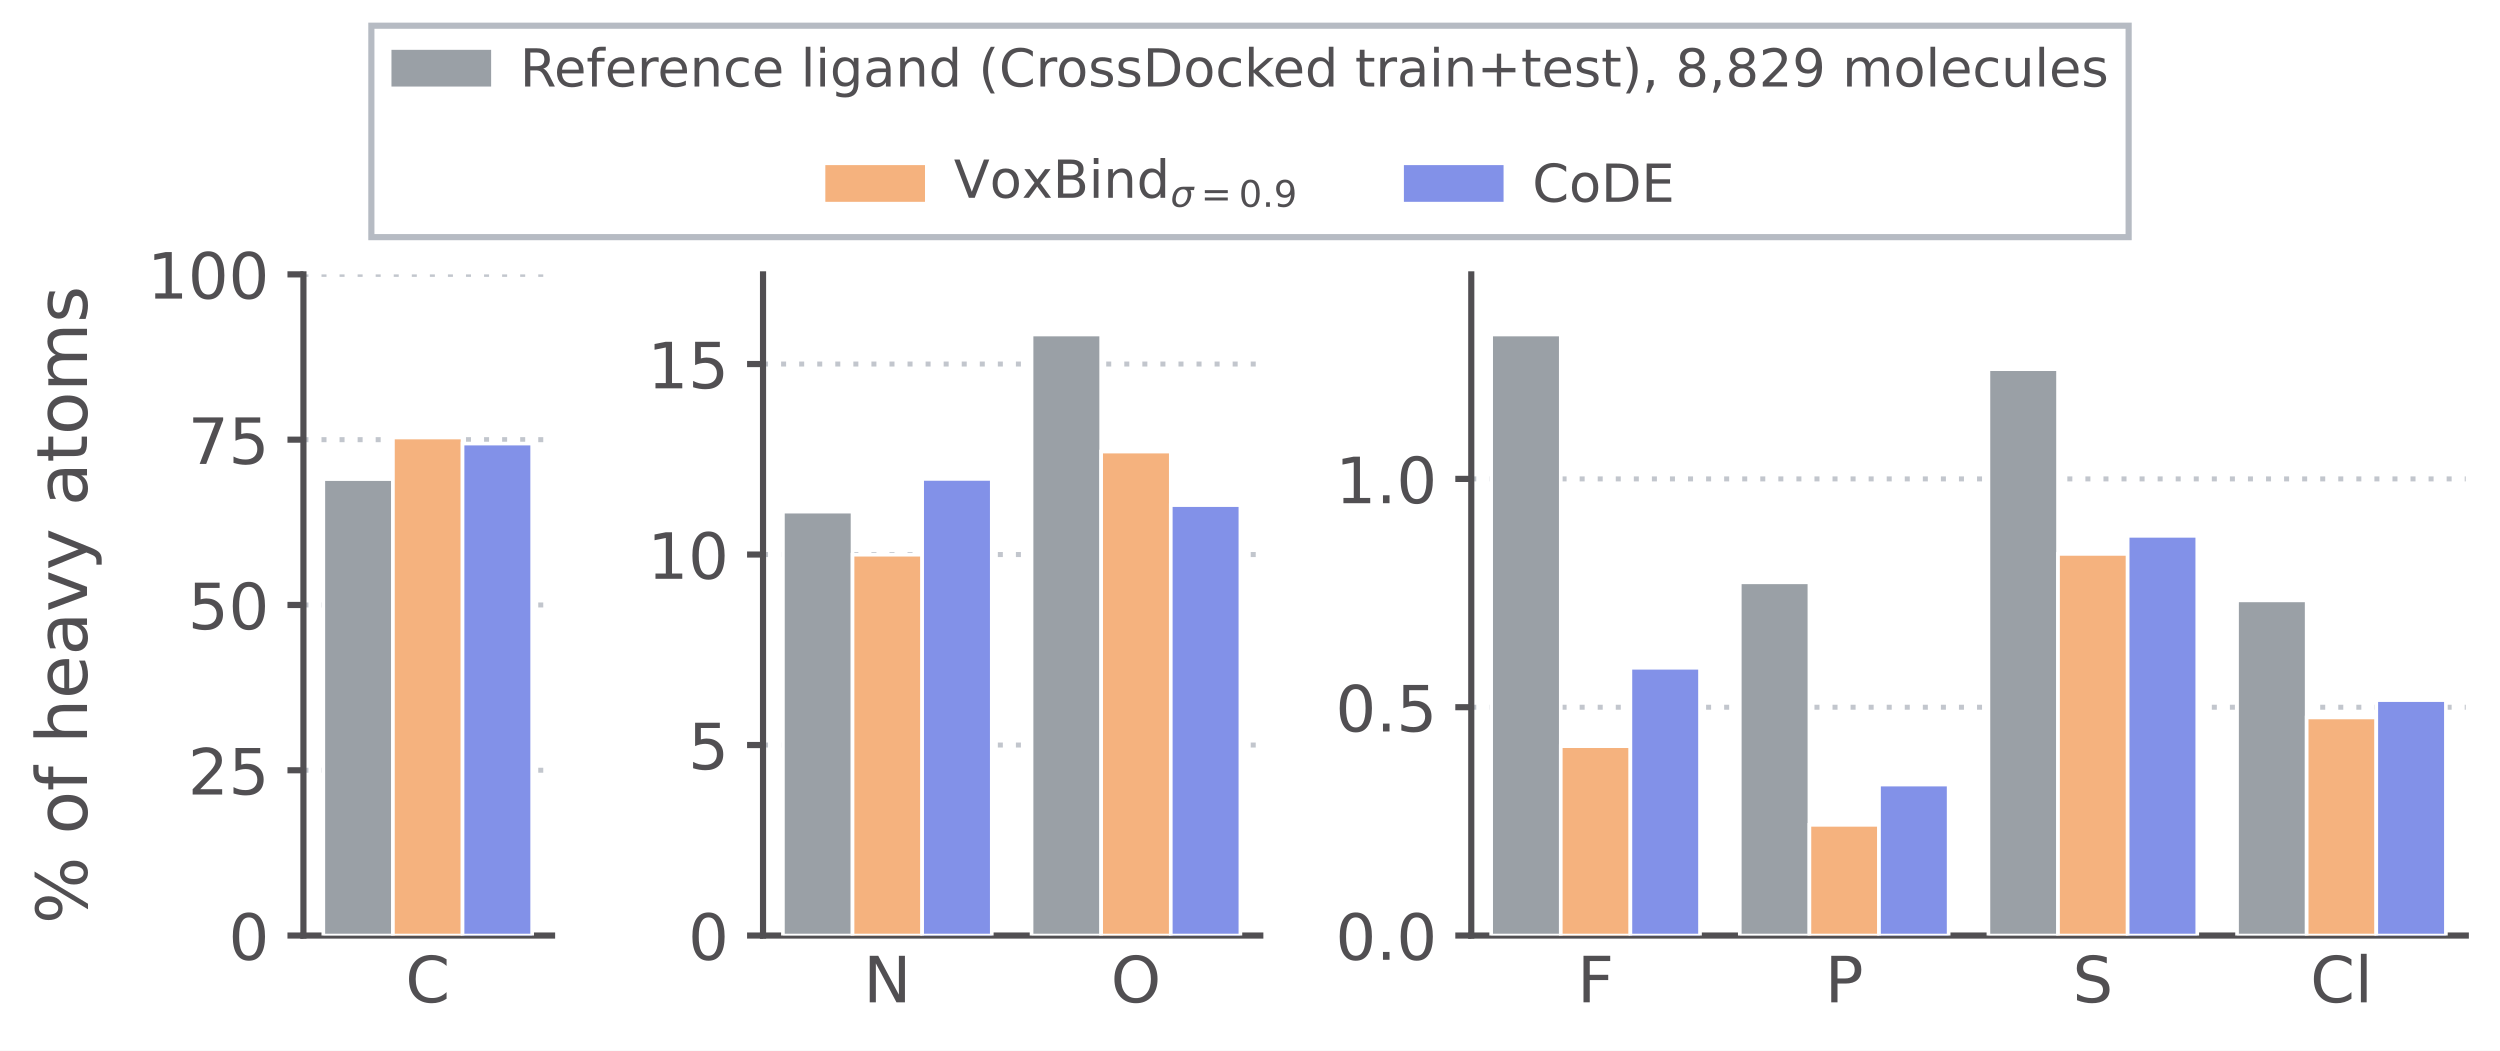
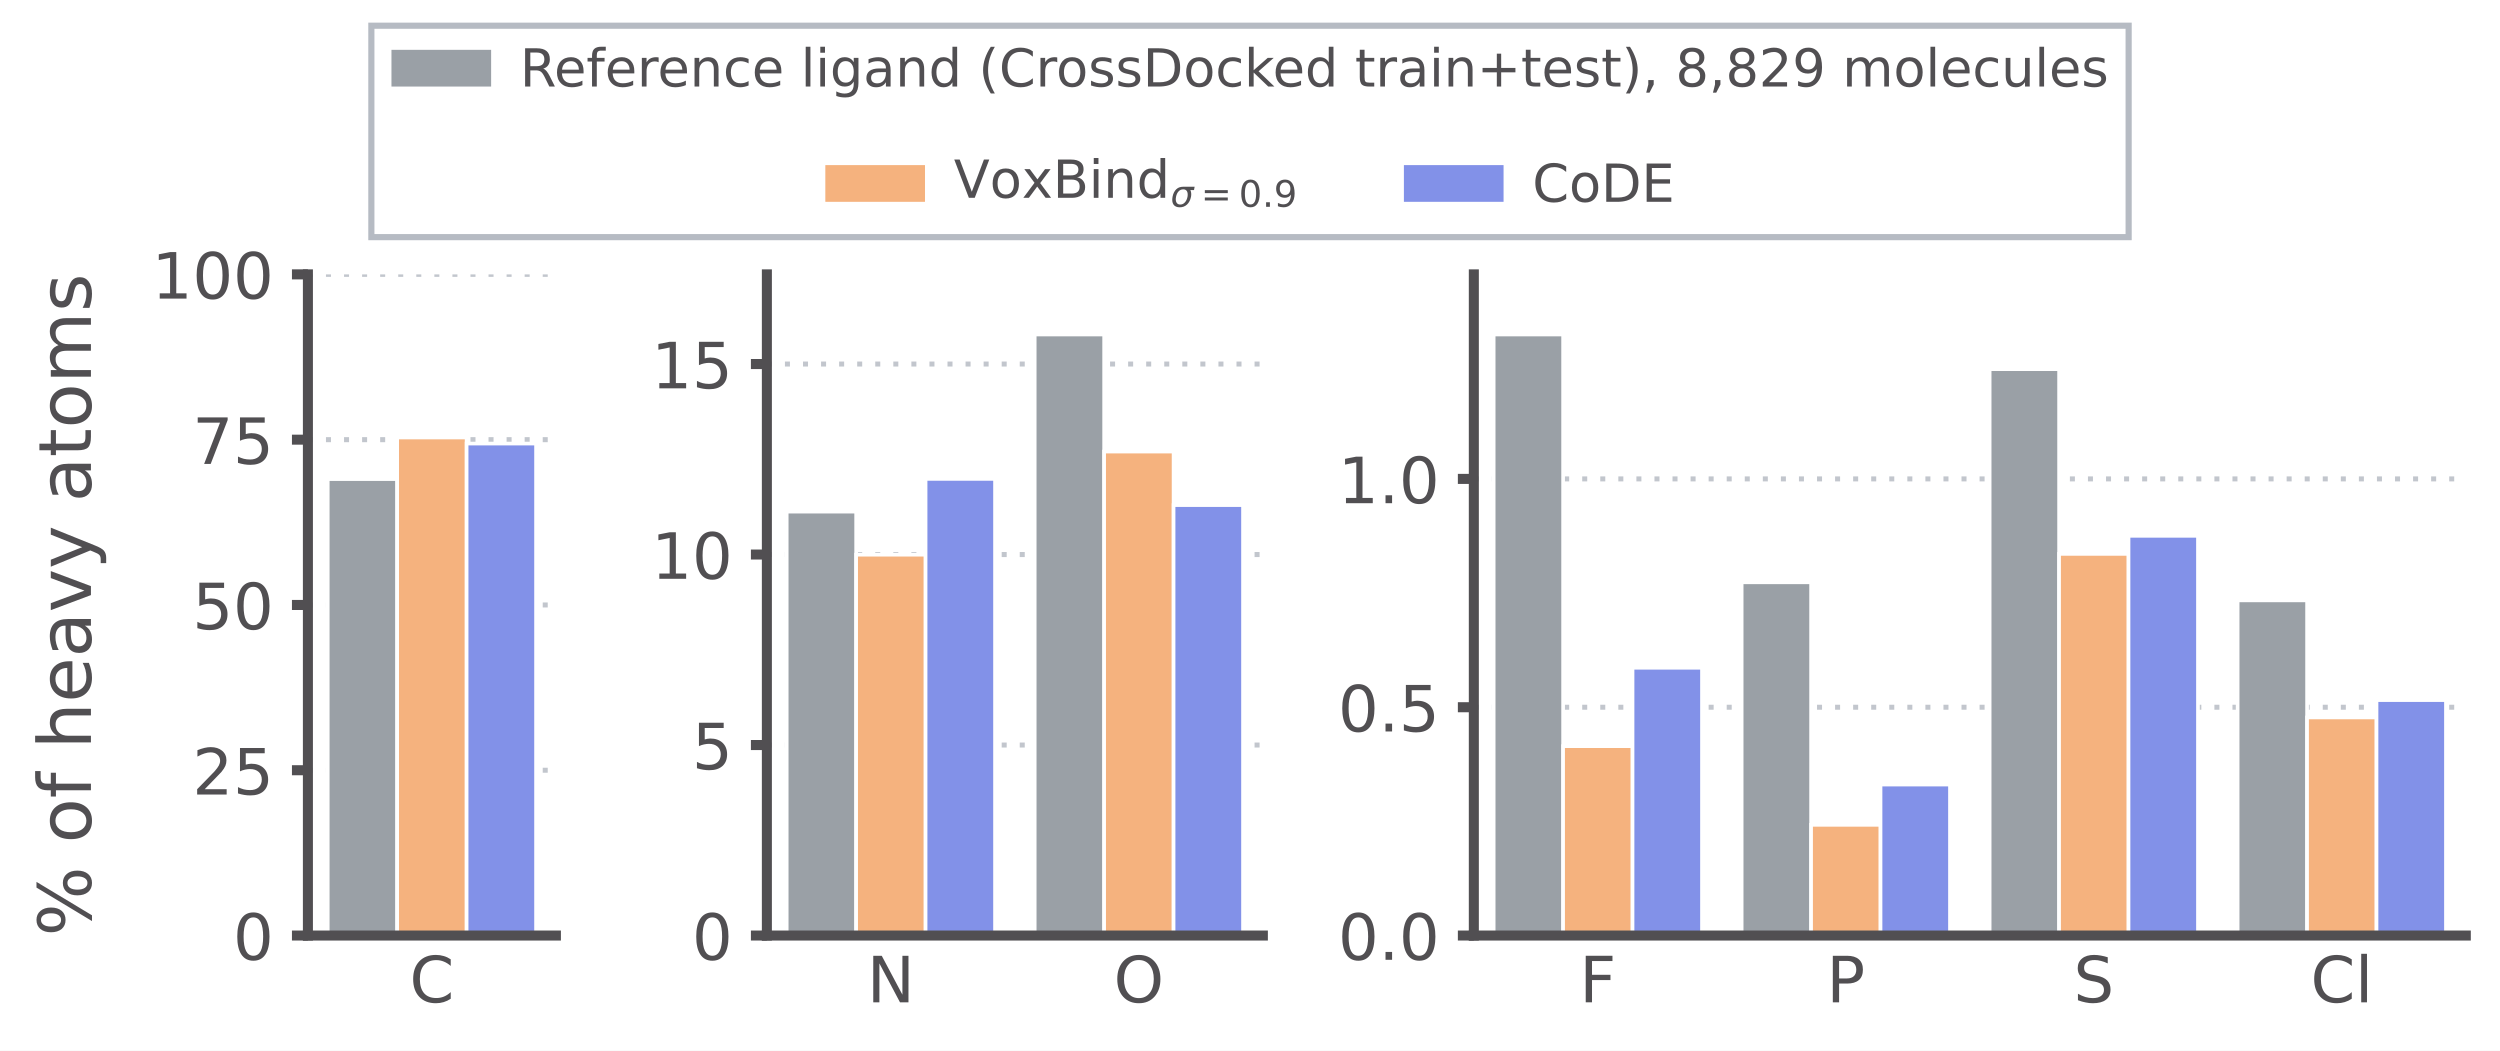
<svg xmlns="http://www.w3.org/2000/svg" xmlns:xlink="http://www.w3.org/1999/xlink" width="548.1pt" height="230.353pt" viewBox="0 0 548.1 230.353" version="1.1">
  <defs>
    <style type="text/css">*{stroke-linejoin: round; stroke-linecap: butt}</style>
  </defs>
  <g id="figure_1">
    <g id="patch_1">
      <path d="M 0 230.353  L 548.1 230.353  L 548.1 0  L 0 0  z " style="fill: #ffffff" />
    </g>
    <g id="axes_1">
      <g id="patch_2">
-         <path d="M 66.523 205.108  L 121.032 205.108  L 121.032 60.154  L 66.523 60.154  z " style="fill: #ffffff" />
+         <path d="M 67.505 205.108  L 121.874 205.108  L 121.874 60.154  L 67.505 60.154  z " style="fill: #ffffff" />
      </g>
      <g id="matplotlib.axis_1">
        <g id="xtick_1">
          <g id="line2d_1" />
          <g id="text_1">
-             <text style="font-size: 14px; font-family: 'DejaVu Sans'; text-anchor: middle; fill: #514f52" x="93.778" y="219.746" transform="rotate(-0 93.7776 219.7456)">C</text>
+             <text style="font-size: 14px; font-family: 'DejaVu Sans'; text-anchor: middle; fill: #514f52" x="94.689" y="219.746" transform="rotate(-0 94.68929 219.7456)">C</text>
          </g>
        </g>
      </g>
      <g id="matplotlib.axis_2">
        <g id="ytick_1">
          <g id="line2d_2">
-             <path d="M 66.523 205.108  L 121.032 205.108  " clip-path="url(#pb1892dd526)" style="fill: none; stroke-dasharray: 1.1,2.86; stroke-dashoffset: 0; stroke: #c2c6cd; stroke-width: 1.1" />
+             <path d="M 67.505 205.108  L 121.874 205.108  " clip-path="url(#pe2614d8de2)" style="fill: none; stroke-dasharray: 1.1,2.86; stroke-dashoffset: 0; stroke: #c2c6cd; stroke-width: 1.1" />
          </g>
          <g id="line2d_3">
            <defs>
-               <path id="maf80278360" d="M 0 0  L -3.5 0  " style="stroke: #514f52; stroke-width: 1.35" />
+               <path id="m7c31910baa" d="M 0 0  L -3.5 0  " style="stroke: #514f52; stroke-width: 2.2" />
            </defs>
            <g>
-               <use xlink:href="#maf80278360" x="66.523" y="205.108" style="fill: #514f52; stroke: #514f52; stroke-width: 1.35" />
+               <use xlink:href="#m7c31910baa" x="67.505" y="205.108" style="fill: #514f52; stroke: #514f52; stroke-width: 2.2" />
            </g>
          </g>
          <g id="text_2">
-             <text style="font-size: 14px; font-family: 'DejaVu Sans'; text-anchor: end; fill: #514f52" x="59.023" y="210.427" transform="rotate(-0 59.02273 210.4267)">0</text>
+             <text style="font-size: 14px; font-family: 'DejaVu Sans'; text-anchor: end; fill: #514f52" x="60.005" y="210.427" transform="rotate(-0 60.00455 210.4267)">0</text>
          </g>
        </g>
        <g id="ytick_2">
          <g id="line2d_4">
-             <path d="M 66.523 168.869  L 121.032 168.869  " clip-path="url(#pb1892dd526)" style="fill: none; stroke-dasharray: 1.1,2.86; stroke-dashoffset: 0; stroke: #c2c6cd; stroke-width: 1.1" />
+             <path d="M 67.505 168.869  L 121.874 168.869  " clip-path="url(#pe2614d8de2)" style="fill: none; stroke-dasharray: 1.1,2.86; stroke-dashoffset: 0; stroke: #c2c6cd; stroke-width: 1.1" />
          </g>
          <g id="line2d_5">
            <g>
-               <use xlink:href="#maf80278360" x="66.523" y="168.869" style="fill: #514f52; stroke: #514f52; stroke-width: 1.35" />
+               <use xlink:href="#m7c31910baa" x="67.505" y="168.869" style="fill: #514f52; stroke: #514f52; stroke-width: 2.2" />
            </g>
          </g>
          <g id="text_3">
-             <text style="font-size: 14px; font-family: 'DejaVu Sans'; text-anchor: end; fill: #514f52" x="59.023" y="174.188" transform="rotate(-0 59.02273 174.1882)">25</text>
+             <text style="font-size: 14px; font-family: 'DejaVu Sans'; text-anchor: end; fill: #514f52" x="60.005" y="174.188" transform="rotate(-0 60.00455 174.1882)">25</text>
          </g>
        </g>
        <g id="ytick_3">
          <g id="line2d_6">
-             <path d="M 66.523 132.631  L 121.032 132.631  " clip-path="url(#pb1892dd526)" style="fill: none; stroke-dasharray: 1.1,2.86; stroke-dashoffset: 0; stroke: #c2c6cd; stroke-width: 1.1" />
+             <path d="M 67.505 132.631  L 121.874 132.631  " clip-path="url(#pe2614d8de2)" style="fill: none; stroke-dasharray: 1.1,2.86; stroke-dashoffset: 0; stroke: #c2c6cd; stroke-width: 1.1" />
          </g>
          <g id="line2d_7">
            <g>
-               <use xlink:href="#maf80278360" x="66.523" y="132.631" style="fill: #514f52; stroke: #514f52; stroke-width: 1.35" />
+               <use xlink:href="#m7c31910baa" x="67.505" y="132.631" style="fill: #514f52; stroke: #514f52; stroke-width: 2.2" />
            </g>
          </g>
          <g id="text_4">
-             <text style="font-size: 14px; font-family: 'DejaVu Sans'; text-anchor: end; fill: #514f52" x="59.023" y="137.95" transform="rotate(-0 59.02273 137.9498)">50</text>
+             <text style="font-size: 14px; font-family: 'DejaVu Sans'; text-anchor: end; fill: #514f52" x="60.005" y="137.95" transform="rotate(-0 60.00455 137.9498)">50</text>
          </g>
        </g>
        <g id="ytick_4">
          <g id="line2d_8">
-             <path d="M 66.523 96.392  L 121.032 96.392  " clip-path="url(#pb1892dd526)" style="fill: none; stroke-dasharray: 1.1,2.86; stroke-dashoffset: 0; stroke: #c2c6cd; stroke-width: 1.1" />
+             <path d="M 67.505 96.392  L 121.874 96.392  " clip-path="url(#pe2614d8de2)" style="fill: none; stroke-dasharray: 1.1,2.86; stroke-dashoffset: 0; stroke: #c2c6cd; stroke-width: 1.1" />
          </g>
          <g id="line2d_9">
            <g>
-               <use xlink:href="#maf80278360" x="66.523" y="96.392" style="fill: #514f52; stroke: #514f52; stroke-width: 1.35" />
+               <use xlink:href="#m7c31910baa" x="67.505" y="96.392" style="fill: #514f52; stroke: #514f52; stroke-width: 2.2" />
            </g>
          </g>
          <g id="text_5">
-             <text style="font-size: 14px; font-family: 'DejaVu Sans'; text-anchor: end; fill: #514f52" x="59.023" y="101.711" transform="rotate(-0 59.02273 101.7113)">75</text>
+             <text style="font-size: 14px; font-family: 'DejaVu Sans'; text-anchor: end; fill: #514f52" x="60.005" y="101.711" transform="rotate(-0 60.00455 101.7113)">75</text>
          </g>
        </g>
        <g id="ytick_5">
          <g id="line2d_10">
-             <path d="M 66.523 60.154  L 121.032 60.154  " clip-path="url(#pb1892dd526)" style="fill: none; stroke-dasharray: 1.1,2.86; stroke-dashoffset: 0; stroke: #c2c6cd; stroke-width: 1.1" />
+             <path d="M 67.505 60.154  L 121.874 60.154  " clip-path="url(#pe2614d8de2)" style="fill: none; stroke-dasharray: 1.1,2.86; stroke-dashoffset: 0; stroke: #c2c6cd; stroke-width: 1.1" />
          </g>
          <g id="line2d_11">
            <g>
-               <use xlink:href="#maf80278360" x="66.523" y="60.154" style="fill: #514f52; stroke: #514f52; stroke-width: 1.35" />
+               <use xlink:href="#m7c31910baa" x="67.505" y="60.154" style="fill: #514f52; stroke: #514f52; stroke-width: 2.2" />
            </g>
          </g>
          <g id="text_6">
-             <text style="font-size: 14px; font-family: 'DejaVu Sans'; text-anchor: end; fill: #514f52" x="59.023" y="65.473" transform="rotate(-0 59.02273 65.47289)">100</text>
+             <text style="font-size: 14px; font-family: 'DejaVu Sans'; text-anchor: end; fill: #514f52" x="60.005" y="65.473" transform="rotate(-0 60.00455 65.47289)">100</text>
          </g>
        </g>
        <g id="text_7">
-           <text style="font-size: 15.5px; font-family: 'DejaVu Sans'; text-anchor: middle; fill: #514f52" x="19.077" y="132.631" transform="rotate(-90 19.07671 132.6309)">% of heavy atoms</text>
+           <text style="font-size: 16.1px; font-family: 'DejaVu Sans'; text-anchor: middle; fill: #514f52" x="19.934" y="132.631" transform="rotate(-90 19.93375 132.6309)">% of heavy atoms</text>
        </g>
      </g>
      <g id="patch_3">
-         <path d="M 66.523 205.108  L 66.523 60.154  " style="fill: none; stroke: #514f52; stroke-width: 1.35; stroke-linejoin: miter; stroke-linecap: square" />
+         <path d="M 71.854 205.108  L 87.078 205.108  L 87.078 105.04  L 71.854 105.04  z " clip-path="url(#pe2614d8de2)" style="fill: #9aa0a6; stroke: #ffffff; stroke-width: 0.8; stroke-linejoin: miter" />
      </g>
      <g id="patch_4">
-         <path d="M 66.523 205.108  L 121.032 205.108  " style="fill: none; stroke: #514f52; stroke-width: 1.35; stroke-linejoin: miter; stroke-linecap: square" />
+         <path d="M 87.078 205.108  L 102.301 205.108  L 102.301 95.912  L 87.078 95.912  z " clip-path="url(#pe2614d8de2)" style="fill: #f5b27e; stroke: #ffffff; stroke-width: 0.8; stroke-linejoin: miter" />
      </g>
      <g id="patch_5">
-         <path d="M 70.884 205.108  L 86.146 205.108  L 86.146 105.04  L 70.884 105.04  z " clip-path="url(#pb1892dd526)" style="fill: #9aa0a6; stroke: #ffffff; stroke-width: 0.8; stroke-linejoin: miter" />
+         <path d="M 102.301 205.108  L 117.524 205.108  L 117.524 97.249  L 102.301 97.249  z " clip-path="url(#pe2614d8de2)" style="fill: #8291e8; stroke: #ffffff; stroke-width: 0.8; stroke-linejoin: miter" />
      </g>
      <g id="patch_6">
-         <path d="M 86.146 205.108  L 101.409 205.108  L 101.409 95.912  L 86.146 95.912  z " clip-path="url(#pb1892dd526)" style="fill: #f5b27e; stroke: #ffffff; stroke-width: 0.8; stroke-linejoin: miter" />
+         <path d="M 67.505 205.108  L 67.505 60.154  " style="fill: none; stroke: #514f52; stroke-width: 2.2; stroke-linejoin: miter; stroke-linecap: square" />
      </g>
      <g id="patch_7">
-         <path d="M 101.409 205.108  L 116.672 205.108  L 116.672 97.249  L 101.409 97.249  z " clip-path="url(#pb1892dd526)" style="fill: #8291e8; stroke: #ffffff; stroke-width: 0.8; stroke-linejoin: miter" />
+         <path d="M 67.505 205.108  L 121.874 205.108  " style="fill: none; stroke: #514f52; stroke-width: 2.2; stroke-linejoin: miter; stroke-linecap: square" />
      </g>
    </g>
    <g id="axes_2">
      <g id="patch_8">
-         <path d="M 167.287 205.108  L 276.306 205.108  L 276.306 60.154  L 167.287 60.154  z " style="fill: #ffffff" />
+         <path d="M 168.129 205.108  L 276.868 205.108  L 276.868 60.154  L 168.129 60.154  z " style="fill: #ffffff" />
      </g>
      <g id="matplotlib.axis_3">
        <g id="xtick_2">
          <g id="line2d_12" />
          <g id="text_8">
-             <text style="font-size: 14px; font-family: 'DejaVu Sans'; text-anchor: middle; fill: #514f52" x="194.542" y="219.746" transform="rotate(-0 194.5419 219.7456)">N</text>
+             <text style="font-size: 14px; font-family: 'DejaVu Sans'; text-anchor: middle; fill: #514f52" x="195.313" y="219.746" transform="rotate(-0 195.3133 219.7456)">N</text>
          </g>
        </g>
        <g id="xtick_3">
          <g id="line2d_13" />
          <g id="text_9">
-             <text style="font-size: 14px; font-family: 'DejaVu Sans'; text-anchor: middle; fill: #514f52" x="249.052" y="219.746" transform="rotate(-0 249.0516 219.7456)">O</text>
+             <text style="font-size: 14px; font-family: 'DejaVu Sans'; text-anchor: middle; fill: #514f52" x="249.683" y="219.746" transform="rotate(-0 249.6828 219.7456)">O</text>
          </g>
        </g>
      </g>
      <g id="matplotlib.axis_4">
        <g id="ytick_6">
          <g id="line2d_14">
-             <path d="M 167.287 205.108  L 276.306 205.108  " clip-path="url(#p55050379d1)" style="fill: none; stroke-dasharray: 1.1,2.86; stroke-dashoffset: 0; stroke: #c2c6cd; stroke-width: 1.1" />
+             <path d="M 168.129 205.108  L 276.868 205.108  " clip-path="url(#pf504c4eb7b)" style="fill: none; stroke-dasharray: 1.1,2.86; stroke-dashoffset: 0; stroke: #c2c6cd; stroke-width: 1.1" />
          </g>
          <g id="line2d_15">
            <g>
-               <use xlink:href="#maf80278360" x="167.287" y="205.108" style="fill: #514f52; stroke: #514f52; stroke-width: 1.35" />
+               <use xlink:href="#m7c31910baa" x="168.129" y="205.108" style="fill: #514f52; stroke: #514f52; stroke-width: 2.2" />
            </g>
          </g>
          <g id="text_10">
-             <text style="font-size: 14px; font-family: 'DejaVu Sans'; text-anchor: end; fill: #514f52" x="159.787" y="210.427" transform="rotate(-0 159.787 210.4267)">0</text>
+             <text style="font-size: 14px; font-family: 'DejaVu Sans'; text-anchor: end; fill: #514f52" x="160.629" y="210.427" transform="rotate(-0 160.6286 210.4267)">0</text>
          </g>
        </g>
        <g id="ytick_7">
          <g id="line2d_16">
-             <path d="M 167.287 163.342  L 276.306 163.342  " clip-path="url(#p55050379d1)" style="fill: none; stroke-dasharray: 1.1,2.86; stroke-dashoffset: 0; stroke: #c2c6cd; stroke-width: 1.1" />
+             <path d="M 168.129 163.342  L 276.868 163.342  " clip-path="url(#pf504c4eb7b)" style="fill: none; stroke-dasharray: 1.1,2.86; stroke-dashoffset: 0; stroke: #c2c6cd; stroke-width: 1.1" />
          </g>
          <g id="line2d_17">
            <g>
-               <use xlink:href="#maf80278360" x="167.287" y="163.342" style="fill: #514f52; stroke: #514f52; stroke-width: 1.35" />
+               <use xlink:href="#m7c31910baa" x="168.129" y="163.342" style="fill: #514f52; stroke: #514f52; stroke-width: 2.2" />
            </g>
          </g>
          <g id="text_11">
-             <text style="font-size: 14px; font-family: 'DejaVu Sans'; text-anchor: end; fill: #514f52" x="159.787" y="168.661" transform="rotate(-0 159.787 168.6612)">5</text>
+             <text style="font-size: 14px; font-family: 'DejaVu Sans'; text-anchor: end; fill: #514f52" x="160.629" y="168.661" transform="rotate(-0 160.6286 168.6612)">5</text>
          </g>
        </g>
        <g id="ytick_8">
          <g id="line2d_18">
-             <path d="M 167.287 121.577  L 276.306 121.577  " clip-path="url(#p55050379d1)" style="fill: none; stroke-dasharray: 1.1,2.86; stroke-dashoffset: 0; stroke: #c2c6cd; stroke-width: 1.1" />
+             <path d="M 168.129 121.577  L 276.868 121.577  " clip-path="url(#pf504c4eb7b)" style="fill: none; stroke-dasharray: 1.1,2.86; stroke-dashoffset: 0; stroke: #c2c6cd; stroke-width: 1.1" />
          </g>
          <g id="line2d_19">
            <g>
-               <use xlink:href="#maf80278360" x="167.287" y="121.577" style="fill: #514f52; stroke: #514f52; stroke-width: 1.35" />
+               <use xlink:href="#m7c31910baa" x="168.129" y="121.577" style="fill: #514f52; stroke: #514f52; stroke-width: 2.2" />
            </g>
          </g>
          <g id="text_12">
-             <text style="font-size: 14px; font-family: 'DejaVu Sans'; text-anchor: end; fill: #514f52" x="159.787" y="126.896" transform="rotate(-0 159.787 126.8957)">10</text>
+             <text style="font-size: 14px; font-family: 'DejaVu Sans'; text-anchor: end; fill: #514f52" x="160.629" y="126.896" transform="rotate(-0 160.6286 126.8957)">10</text>
          </g>
        </g>
        <g id="ytick_9">
          <g id="line2d_20">
-             <path d="M 167.287 79.811  L 276.306 79.811  " clip-path="url(#p55050379d1)" style="fill: none; stroke-dasharray: 1.1,2.86; stroke-dashoffset: 0; stroke: #c2c6cd; stroke-width: 1.1" />
+             <path d="M 168.129 79.811  L 276.868 79.811  " clip-path="url(#pf504c4eb7b)" style="fill: none; stroke-dasharray: 1.1,2.86; stroke-dashoffset: 0; stroke: #c2c6cd; stroke-width: 1.1" />
          </g>
          <g id="line2d_21">
            <g>
-               <use xlink:href="#maf80278360" x="167.287" y="79.811" style="fill: #514f52; stroke: #514f52; stroke-width: 1.35" />
+               <use xlink:href="#m7c31910baa" x="168.129" y="79.811" style="fill: #514f52; stroke: #514f52; stroke-width: 2.2" />
            </g>
          </g>
          <g id="text_13">
-             <text style="font-size: 14px; font-family: 'DejaVu Sans'; text-anchor: end; fill: #514f52" x="159.787" y="85.13" transform="rotate(-0 159.787 85.13016)">15</text>
+             <text style="font-size: 14px; font-family: 'DejaVu Sans'; text-anchor: end; fill: #514f52" x="160.629" y="85.13" transform="rotate(-0 160.6286 85.13016)">15</text>
          </g>
        </g>
      </g>
      <g id="patch_9">
-         <path d="M 167.287 205.108  L 167.287 60.154  " style="fill: none; stroke: #514f52; stroke-width: 1.35; stroke-linejoin: miter; stroke-linecap: square" />
+         <path d="M 172.478 205.108  L 187.702 205.108  L 187.702 112.17  L 172.478 112.17  z " clip-path="url(#pf504c4eb7b)" style="fill: #9aa0a6; stroke: #ffffff; stroke-width: 0.8; stroke-linejoin: miter" />
      </g>
      <g id="patch_10">
-         <path d="M 167.287 205.108  L 276.306 205.108  " style="fill: none; stroke: #514f52; stroke-width: 1.35; stroke-linejoin: miter; stroke-linecap: square" />
+         <path d="M 226.848 205.108  L 242.071 205.108  L 242.071 73.332  L 226.848 73.332  z " clip-path="url(#pf504c4eb7b)" style="fill: #9aa0a6; stroke: #ffffff; stroke-width: 0.8; stroke-linejoin: miter" />
      </g>
      <g id="patch_11">
-         <path d="M 171.648 205.108  L 186.911 205.108  L 186.911 112.17  L 171.648 112.17  z " clip-path="url(#p55050379d1)" style="fill: #9aa0a6; stroke: #ffffff; stroke-width: 0.8; stroke-linejoin: miter" />
+         <path d="M 187.702 205.108  L 202.925 205.108  L 202.925 121.612  L 187.702 121.612  z " clip-path="url(#pf504c4eb7b)" style="fill: #f5b27e; stroke: #ffffff; stroke-width: 0.8; stroke-linejoin: miter" />
      </g>
      <g id="patch_12">
-         <path d="M 226.158 205.108  L 241.42 205.108  L 241.42 73.332  L 226.158 73.332  z " clip-path="url(#p55050379d1)" style="fill: #9aa0a6; stroke: #ffffff; stroke-width: 0.8; stroke-linejoin: miter" />
+         <path d="M 242.071 205.108  L 257.295 205.108  L 257.295 99.001  L 242.071 99.001  z " clip-path="url(#pf504c4eb7b)" style="fill: #f5b27e; stroke: #ffffff; stroke-width: 0.8; stroke-linejoin: miter" />
      </g>
      <g id="patch_13">
-         <path d="M 186.911 205.108  L 202.173 205.108  L 202.173 121.612  L 186.911 121.612  z " clip-path="url(#p55050379d1)" style="fill: #f5b27e; stroke: #ffffff; stroke-width: 0.8; stroke-linejoin: miter" />
+         <path d="M 202.925 205.108  L 218.148 205.108  L 218.148 104.997  L 202.925 104.997  z " clip-path="url(#pf504c4eb7b)" style="fill: #8291e8; stroke: #ffffff; stroke-width: 0.8; stroke-linejoin: miter" />
      </g>
      <g id="patch_14">
-         <path d="M 241.42 205.108  L 256.683 205.108  L 256.683 99.001  L 241.42 99.001  z " clip-path="url(#p55050379d1)" style="fill: #f5b27e; stroke: #ffffff; stroke-width: 0.8; stroke-linejoin: miter" />
+         <path d="M 257.295 205.108  L 272.518 205.108  L 272.518 110.734  L 257.295 110.734  z " clip-path="url(#pf504c4eb7b)" style="fill: #8291e8; stroke: #ffffff; stroke-width: 0.8; stroke-linejoin: miter" />
      </g>
      <g id="patch_15">
-         <path d="M 202.173 205.108  L 217.436 205.108  L 217.436 104.997  L 202.173 104.997  z " clip-path="url(#p55050379d1)" style="fill: #8291e8; stroke: #ffffff; stroke-width: 0.8; stroke-linejoin: miter" />
+         <path d="M 168.129 205.108  L 168.129 60.154  " style="fill: none; stroke: #514f52; stroke-width: 2.2; stroke-linejoin: miter; stroke-linecap: square" />
      </g>
      <g id="patch_16">
-         <path d="M 256.683 205.108  L 271.946 205.108  L 271.946 110.734  L 256.683 110.734  z " clip-path="url(#p55050379d1)" style="fill: #8291e8; stroke: #ffffff; stroke-width: 0.8; stroke-linejoin: miter" />
+         <path d="M 168.129 205.108  L 276.868 205.108  " style="fill: none; stroke: #514f52; stroke-width: 2.2; stroke-linejoin: miter; stroke-linecap: square" />
      </g>
    </g>
    <g id="axes_3">
      <g id="patch_17">
-         <path d="M 322.561 205.108  L 540.6 205.108  L 540.6 60.154  L 322.561 60.154  z " style="fill: #ffffff" />
+         <path d="M 323.122 205.108  L 540.6 205.108  L 540.6 60.154  L 323.122 60.154  z " style="fill: #ffffff" />
      </g>
      <g id="matplotlib.axis_5">
        <g id="xtick_4">
          <g id="line2d_22" />
          <g id="text_14">
-             <text style="font-size: 14px; font-family: 'DejaVu Sans'; text-anchor: middle; fill: #514f52" x="349.816" y="219.746" transform="rotate(-0 349.8159 219.7456)">F</text>
+             <text style="font-size: 14px; font-family: 'DejaVu Sans'; text-anchor: middle; fill: #514f52" x="350.307" y="219.746" transform="rotate(-0 350.3068 219.7456)">F</text>
          </g>
        </g>
        <g id="xtick_5">
          <g id="line2d_23" />
          <g id="text_15">
-             <text style="font-size: 14px; font-family: 'DejaVu Sans'; text-anchor: middle; fill: #514f52" x="404.326" y="219.746" transform="rotate(-0 404.3256 219.7456)">P</text>
+             <text style="font-size: 14px; font-family: 'DejaVu Sans'; text-anchor: middle; fill: #514f52" x="404.676" y="219.746" transform="rotate(-0 404.6763 219.7456)">P</text>
          </g>
        </g>
        <g id="xtick_6">
          <g id="line2d_24" />
          <g id="text_16">
-             <text style="font-size: 14px; font-family: 'DejaVu Sans'; text-anchor: middle; fill: #514f52" x="458.835" y="219.746" transform="rotate(-0 458.8354 219.7456)">S</text>
+             <text style="font-size: 14px; font-family: 'DejaVu Sans'; text-anchor: middle; fill: #514f52" x="459.046" y="219.746" transform="rotate(-0 459.0458 219.7456)">S</text>
          </g>
        </g>
        <g id="xtick_7">
          <g id="line2d_25" />
          <g id="text_17">
-             <text style="font-size: 14px; font-family: 'DejaVu Sans'; text-anchor: middle; fill: #514f52" x="513.345" y="219.746" transform="rotate(-0 513.3451 219.7456)">Cl</text>
+             <text style="font-size: 14px; font-family: 'DejaVu Sans'; text-anchor: middle; fill: #514f52" x="513.415" y="219.746" transform="rotate(-0 513.4153 219.7456)">Cl</text>
          </g>
        </g>
      </g>
      <g id="matplotlib.axis_6">
        <g id="ytick_10">
          <g id="line2d_26">
-             <path d="M 322.561 205.108  L 540.6 205.108  " clip-path="url(#p689daaf64f)" style="fill: none; stroke-dasharray: 1.1,2.86; stroke-dashoffset: 0; stroke: #c2c6cd; stroke-width: 1.1" />
+             <path d="M 323.122 205.108  L 540.6 205.108  " clip-path="url(#p243d2cbc02)" style="fill: none; stroke-dasharray: 1.1,2.86; stroke-dashoffset: 0; stroke: #c2c6cd; stroke-width: 1.1" />
          </g>
          <g id="line2d_27">
            <g>
-               <use xlink:href="#maf80278360" x="322.561" y="205.108" style="fill: #514f52; stroke: #514f52; stroke-width: 1.35" />
+               <use xlink:href="#m7c31910baa" x="323.122" y="205.108" style="fill: #514f52; stroke: #514f52; stroke-width: 2.2" />
            </g>
          </g>
          <g id="text_18">
-             <text style="font-size: 14px; font-family: 'DejaVu Sans'; text-anchor: end; fill: #514f52" x="315.061" y="210.427" transform="rotate(-0 315.061 210.4267)">0.0</text>
+             <text style="font-size: 14px; font-family: 'DejaVu Sans'; text-anchor: end; fill: #514f52" x="315.622" y="210.427" transform="rotate(-0 315.6221 210.4267)">0.0</text>
          </g>
        </g>
        <g id="ytick_11">
          <g id="line2d_28">
-             <path d="M 322.561 155.051  L 540.6 155.051  " clip-path="url(#p689daaf64f)" style="fill: none; stroke-dasharray: 1.1,2.86; stroke-dashoffset: 0; stroke: #c2c6cd; stroke-width: 1.1" />
+             <path d="M 323.122 155.051  L 540.6 155.051  " clip-path="url(#p243d2cbc02)" style="fill: none; stroke-dasharray: 1.1,2.86; stroke-dashoffset: 0; stroke: #c2c6cd; stroke-width: 1.1" />
          </g>
          <g id="line2d_29">
            <g>
-               <use xlink:href="#maf80278360" x="322.561" y="155.051" style="fill: #514f52; stroke: #514f52; stroke-width: 1.35" />
+               <use xlink:href="#m7c31910baa" x="323.122" y="155.051" style="fill: #514f52; stroke: #514f52; stroke-width: 2.2" />
            </g>
          </g>
          <g id="text_19">
-             <text style="font-size: 14px; font-family: 'DejaVu Sans'; text-anchor: end; fill: #514f52" x="315.061" y="160.37" transform="rotate(-0 315.061 160.3702)">0.5</text>
+             <text style="font-size: 14px; font-family: 'DejaVu Sans'; text-anchor: end; fill: #514f52" x="315.622" y="160.37" transform="rotate(-0 315.6221 160.3702)">0.5</text>
          </g>
        </g>
        <g id="ytick_12">
          <g id="line2d_30">
-             <path d="M 322.561 104.995  L 540.6 104.995  " clip-path="url(#p689daaf64f)" style="fill: none; stroke-dasharray: 1.1,2.86; stroke-dashoffset: 0; stroke: #c2c6cd; stroke-width: 1.1" />
+             <path d="M 323.122 104.995  L 540.6 104.995  " clip-path="url(#p243d2cbc02)" style="fill: none; stroke-dasharray: 1.1,2.86; stroke-dashoffset: 0; stroke: #c2c6cd; stroke-width: 1.1" />
          </g>
          <g id="line2d_31">
            <g>
-               <use xlink:href="#maf80278360" x="322.561" y="104.995" style="fill: #514f52; stroke: #514f52; stroke-width: 1.35" />
+               <use xlink:href="#m7c31910baa" x="323.122" y="104.995" style="fill: #514f52; stroke: #514f52; stroke-width: 2.2" />
            </g>
          </g>
          <g id="text_20">
-             <text style="font-size: 14px; font-family: 'DejaVu Sans'; text-anchor: end; fill: #514f52" x="315.061" y="110.314" transform="rotate(-0 315.061 110.3137)">1.0</text>
+             <text style="font-size: 14px; font-family: 'DejaVu Sans'; text-anchor: end; fill: #514f52" x="315.622" y="110.314" transform="rotate(-0 315.6221 110.3137)">1.0</text>
          </g>
        </g>
      </g>
      <g id="patch_18">
-         <path d="M 322.561 205.108  L 322.561 60.154  " style="fill: none; stroke: #514f52; stroke-width: 1.35; stroke-linejoin: miter; stroke-linecap: square" />
+         <path d="M 327.472 205.108  L 342.695 205.108  L 342.695 73.332  L 327.472 73.332  z " clip-path="url(#p243d2cbc02)" style="fill: #9aa0a6; stroke: #ffffff; stroke-width: 0.8; stroke-linejoin: miter" />
      </g>
      <g id="patch_19">
-         <path d="M 322.561 205.108  L 540.6 205.108  " style="fill: none; stroke: #514f52; stroke-width: 1.35; stroke-linejoin: miter; stroke-linecap: square" />
+         <path d="M 381.841 205.108  L 397.065 205.108  L 397.065 127.665  L 381.841 127.665  z " clip-path="url(#p243d2cbc02)" style="fill: #9aa0a6; stroke: #ffffff; stroke-width: 0.8; stroke-linejoin: miter" />
      </g>
      <g id="patch_20">
-         <path d="M 326.922 205.108  L 342.185 205.108  L 342.185 73.332  L 326.922 73.332  z " clip-path="url(#p689daaf64f)" style="fill: #9aa0a6; stroke: #ffffff; stroke-width: 0.8; stroke-linejoin: miter" />
+         <path d="M 436.211 205.108  L 451.434 205.108  L 451.434 80.944  L 436.211 80.944  z " clip-path="url(#p243d2cbc02)" style="fill: #9aa0a6; stroke: #ffffff; stroke-width: 0.8; stroke-linejoin: miter" />
      </g>
      <g id="patch_21">
-         <path d="M 381.432 205.108  L 396.694 205.108  L 396.694 127.665  L 381.432 127.665  z " clip-path="url(#p689daaf64f)" style="fill: #9aa0a6; stroke: #ffffff; stroke-width: 0.8; stroke-linejoin: miter" />
+         <path d="M 490.58 205.108  L 505.804 205.108  L 505.804 131.63  L 490.58 131.63  z " clip-path="url(#p243d2cbc02)" style="fill: #9aa0a6; stroke: #ffffff; stroke-width: 0.8; stroke-linejoin: miter" />
      </g>
      <g id="patch_22">
-         <path d="M 435.941 205.108  L 451.204 205.108  L 451.204 80.944  L 435.941 80.944  z " clip-path="url(#p689daaf64f)" style="fill: #9aa0a6; stroke: #ffffff; stroke-width: 0.8; stroke-linejoin: miter" />
+         <path d="M 342.695 205.108  L 357.919 205.108  L 357.919 163.59  L 342.695 163.59  z " clip-path="url(#p243d2cbc02)" style="fill: #f5b27e; stroke: #ffffff; stroke-width: 0.8; stroke-linejoin: miter" />
      </g>
      <g id="patch_23">
-         <path d="M 490.451 205.108  L 505.714 205.108  L 505.714 131.63  L 490.451 131.63  z " clip-path="url(#p689daaf64f)" style="fill: #9aa0a6; stroke: #ffffff; stroke-width: 0.8; stroke-linejoin: miter" />
+         <path d="M 397.065 205.108  L 412.288 205.108  L 412.288 180.832  L 397.065 180.832  z " clip-path="url(#p243d2cbc02)" style="fill: #f5b27e; stroke: #ffffff; stroke-width: 0.8; stroke-linejoin: miter" />
      </g>
      <g id="patch_24">
-         <path d="M 342.185 205.108  L 357.447 205.108  L 357.447 163.59  L 342.185 163.59  z " clip-path="url(#p689daaf64f)" style="fill: #f5b27e; stroke: #ffffff; stroke-width: 0.8; stroke-linejoin: miter" />
+         <path d="M 451.434 205.108  L 466.658 205.108  L 466.658 121.438  L 451.434 121.438  z " clip-path="url(#p243d2cbc02)" style="fill: #f5b27e; stroke: #ffffff; stroke-width: 0.8; stroke-linejoin: miter" />
      </g>
      <g id="patch_25">
-         <path d="M 396.694 205.108  L 411.957 205.108  L 411.957 180.832  L 396.694 180.832  z " clip-path="url(#p689daaf64f)" style="fill: #f5b27e; stroke: #ffffff; stroke-width: 0.8; stroke-linejoin: miter" />
+         <path d="M 505.804 205.108  L 521.027 205.108  L 521.027 157.297  L 505.804 157.297  z " clip-path="url(#p243d2cbc02)" style="fill: #f5b27e; stroke: #ffffff; stroke-width: 0.8; stroke-linejoin: miter" />
      </g>
      <g id="patch_26">
-         <path d="M 451.204 205.108  L 466.467 205.108  L 466.467 121.438  L 451.204 121.438  z " clip-path="url(#p689daaf64f)" style="fill: #f5b27e; stroke: #ffffff; stroke-width: 0.8; stroke-linejoin: miter" />
+         <path d="M 357.919 205.108  L 373.142 205.108  L 373.142 146.398  L 357.919 146.398  z " clip-path="url(#p243d2cbc02)" style="fill: #8291e8; stroke: #ffffff; stroke-width: 0.8; stroke-linejoin: miter" />
      </g>
      <g id="patch_27">
-         <path d="M 505.714 205.108  L 520.976 205.108  L 520.976 157.297  L 505.714 157.297  z " clip-path="url(#p689daaf64f)" style="fill: #f5b27e; stroke: #ffffff; stroke-width: 0.8; stroke-linejoin: miter" />
+         <path d="M 412.288 205.108  L 427.511 205.108  L 427.511 172.004  L 412.288 172.004  z " clip-path="url(#p243d2cbc02)" style="fill: #8291e8; stroke: #ffffff; stroke-width: 0.8; stroke-linejoin: miter" />
      </g>
      <g id="patch_28">
-         <path d="M 357.447 205.108  L 372.71 205.108  L 372.71 146.398  L 357.447 146.398  z " clip-path="url(#p689daaf64f)" style="fill: #8291e8; stroke: #ffffff; stroke-width: 0.8; stroke-linejoin: miter" />
+         <path d="M 466.658 205.108  L 481.881 205.108  L 481.881 117.477  L 466.658 117.477  z " clip-path="url(#p243d2cbc02)" style="fill: #8291e8; stroke: #ffffff; stroke-width: 0.8; stroke-linejoin: miter" />
      </g>
      <g id="patch_29">
-         <path d="M 411.957 205.108  L 427.22 205.108  L 427.22 172.004  L 411.957 172.004  z " clip-path="url(#p689daaf64f)" style="fill: #8291e8; stroke: #ffffff; stroke-width: 0.8; stroke-linejoin: miter" />
+         <path d="M 521.027 205.108  L 536.25 205.108  L 536.25 153.488  L 521.027 153.488  z " clip-path="url(#p243d2cbc02)" style="fill: #8291e8; stroke: #ffffff; stroke-width: 0.8; stroke-linejoin: miter" />
      </g>
      <g id="patch_30">
-         <path d="M 466.467 205.108  L 481.729 205.108  L 481.729 117.477  L 466.467 117.477  z " clip-path="url(#p689daaf64f)" style="fill: #8291e8; stroke: #ffffff; stroke-width: 0.8; stroke-linejoin: miter" />
+         <path d="M 323.122 205.108  L 323.122 60.154  " style="fill: none; stroke: #514f52; stroke-width: 2.2; stroke-linejoin: miter; stroke-linecap: square" />
      </g>
      <g id="patch_31">
-         <path d="M 520.976 205.108  L 536.239 205.108  L 536.239 153.488  L 520.976 153.488  z " clip-path="url(#p689daaf64f)" style="fill: #8291e8; stroke: #ffffff; stroke-width: 0.8; stroke-linejoin: miter" />
+         <path d="M 323.122 205.108  L 540.6 205.108  " style="fill: none; stroke: #514f52; stroke-width: 2.2; stroke-linejoin: miter; stroke-linecap: square" />
      </g>
    </g>
    <g id="patch_32">
      <path d="M 81.417 51.99  L 466.683 51.99  L 466.683 5.637  L 81.417 5.637  z " style="fill: #ffffff; stroke: #b6bbc3; stroke-width: 1.35; stroke-linejoin: miter" />
    </g>
    <g id="legend_1">
      <g id="patch_33">
        <path d="M 85.824 18.975  L 107.674 18.975  L 107.674 10.925  L 85.824 10.925  z " style="fill: #9aa0a6" />
      </g>
      <g id="text_21">
        <text style="font-size: 11.5px; font-family: 'DejaVu Sans'; text-anchor: start; fill: #514f52" x="113.999" y="18.975" transform="rotate(-0 113.9988 18.97497)">Reference ligand (CrossDocked train+test), 8,829 molecules</text>
      </g>
    </g>
    <g id="legend_2">
      <g id="patch_34">
        <path d="M 180.946 44.248  L 202.796 44.248  L 202.796 36.198  L 180.946 36.198  z " style="fill: #f5b27e" />
      </g>
      <g id="text_22">
        <g style="fill: #514f52" transform="translate(209.1208 44.24795)">
          <text>
            <tspan x="0" y="-0.875" style="font-size: 11.5px; font-family: 'DejaVu Sans'; fill: #514f52">V</tspan>
            <tspan x="7.867" y="-0.875" style="font-size: 11.5px; font-family: 'DejaVu Sans'; fill: #514f52">o</tspan>
            <tspan x="14.903" y="-0.875" style="font-size: 11.5px; font-family: 'DejaVu Sans'; fill: #514f52">x</tspan>
            <tspan x="21.708" y="-0.875" style="font-size: 11.5px; font-family: 'DejaVu Sans'; fill: #514f52">B</tspan>
            <tspan x="29.598" y="-0.875" style="font-size: 11.5px; font-family: 'DejaVu Sans'; fill: #514f52">i</tspan>
            <tspan x="32.793" y="-0.875" style="font-size: 11.5px; font-family: 'DejaVu Sans'; fill: #514f52">n</tspan>
            <tspan x="40.082" y="-0.875" style="font-size: 11.5px; font-family: 'DejaVu Sans'; fill: #514f52">d</tspan>
            <tspan x="47.496" y="1.094" style="font-style: oblique; font-size: 8.05px; font-family: 'DejaVu Sans'; fill: #514f52">σ</tspan>
            <tspan x="54.167" y="1.094" style="font-size: 8.05px; font-family: 'DejaVu Sans'; fill: #514f52">=</tspan>
            <tspan x="62.48" y="1.094" style="font-size: 8.05px; font-family: 'DejaVu Sans'; fill: #514f52">0</tspan>
            <tspan x="67.602" y="1.094" style="font-size: 8.05px; font-family: 'DejaVu Sans'; fill: #514f52">.</tspan>
            <tspan x="70.16" y="1.094" style="font-size: 8.05px; font-family: 'DejaVu Sans'; fill: #514f52">9</tspan>
          </text>
        </g>
      </g>
      <g id="patch_35">
        <path d="M 307.791 44.248  L 329.641 44.248  L 329.641 36.198  L 307.791 36.198  z " style="fill: #8291e8" />
      </g>
      <g id="text_23">
        <text style="font-size: 11.5px; font-family: 'DejaVu Sans'; text-anchor: start; fill: #514f52" x="335.966" y="44.248" transform="rotate(-0 335.9658 44.24795)">CoDE</text>
      </g>
    </g>
  </g>
  <defs>
-     <clipPath id="pb1892dd526">
-       <rect x="66.523" y="60.154" width="54.51" height="144.954" />
+     <clipPath id="pe2614d8de2">
+       <rect x="67.505" y="60.154" width="54.369" height="144.954" />
    </clipPath>
-     <clipPath id="p55050379d1">
-       <rect x="167.287" y="60.154" width="109.019" height="144.954" />
+     <clipPath id="pf504c4eb7b">
+       <rect x="168.129" y="60.154" width="108.739" height="144.954" />
    </clipPath>
-     <clipPath id="p689daaf64f">
-       <rect x="322.561" y="60.154" width="218.039" height="144.954" />
+     <clipPath id="p243d2cbc02">
+       <rect x="323.122" y="60.154" width="217.478" height="144.954" />
    </clipPath>
  </defs>
</svg>
